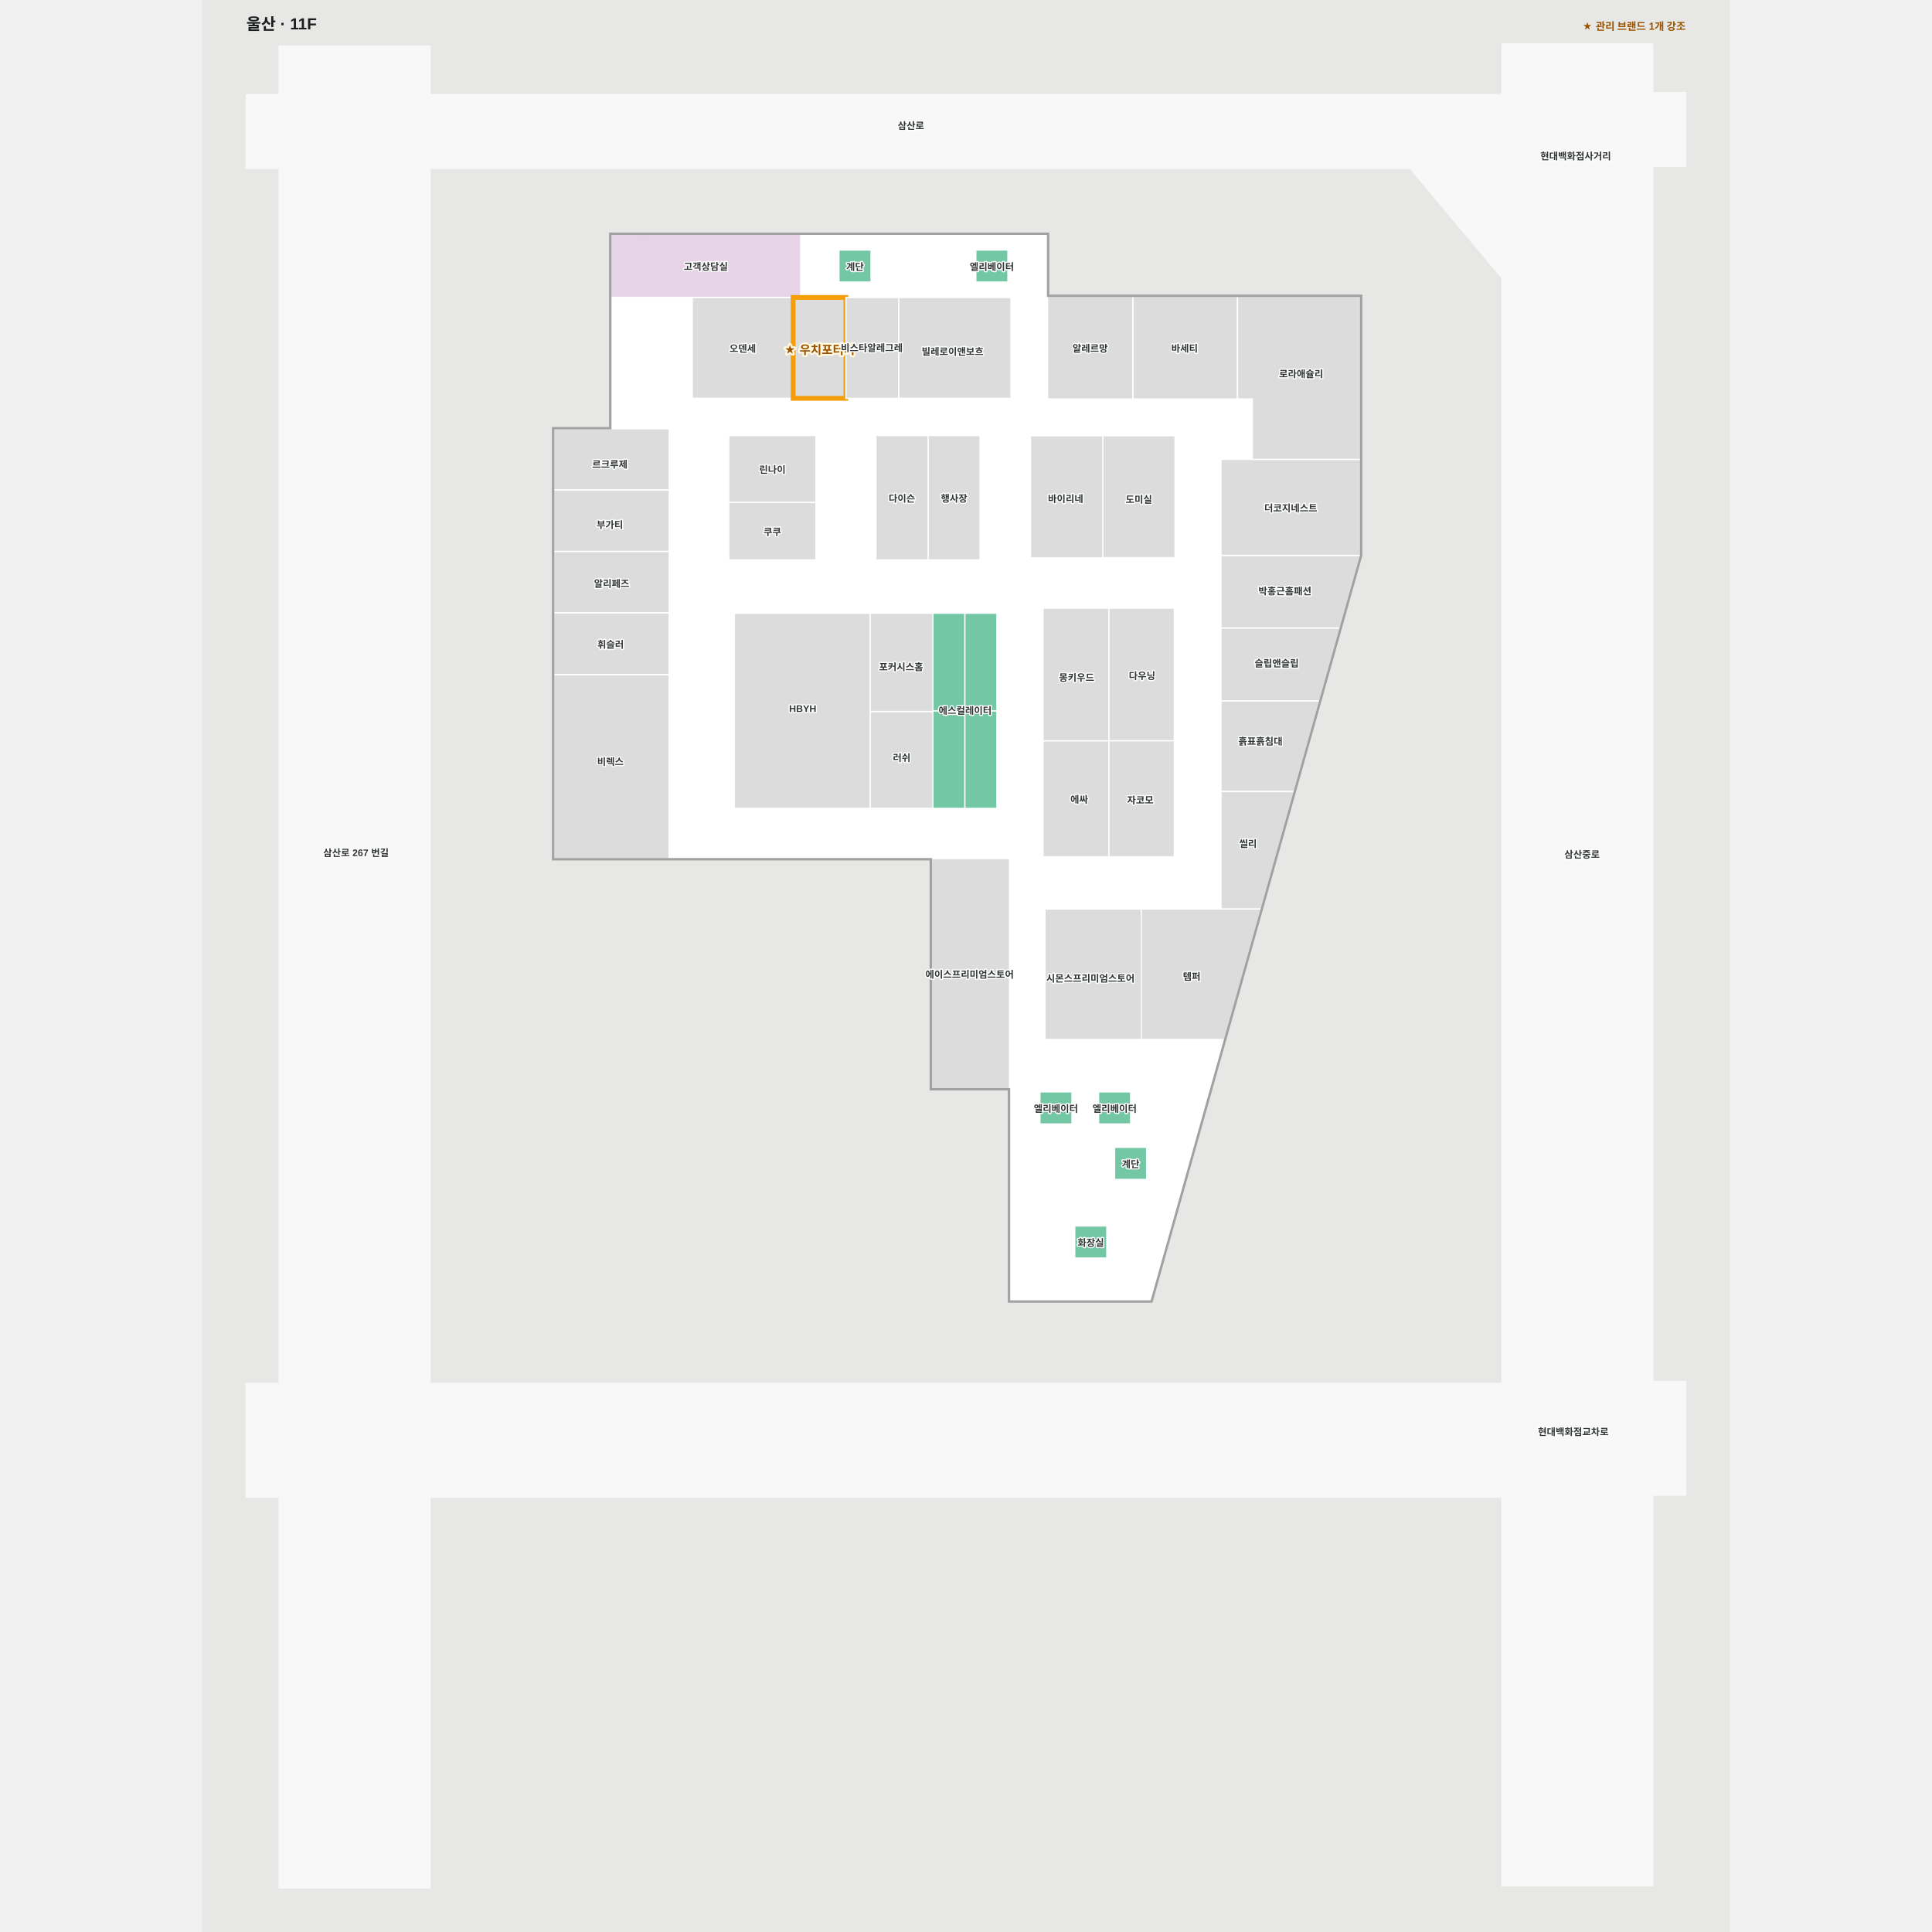
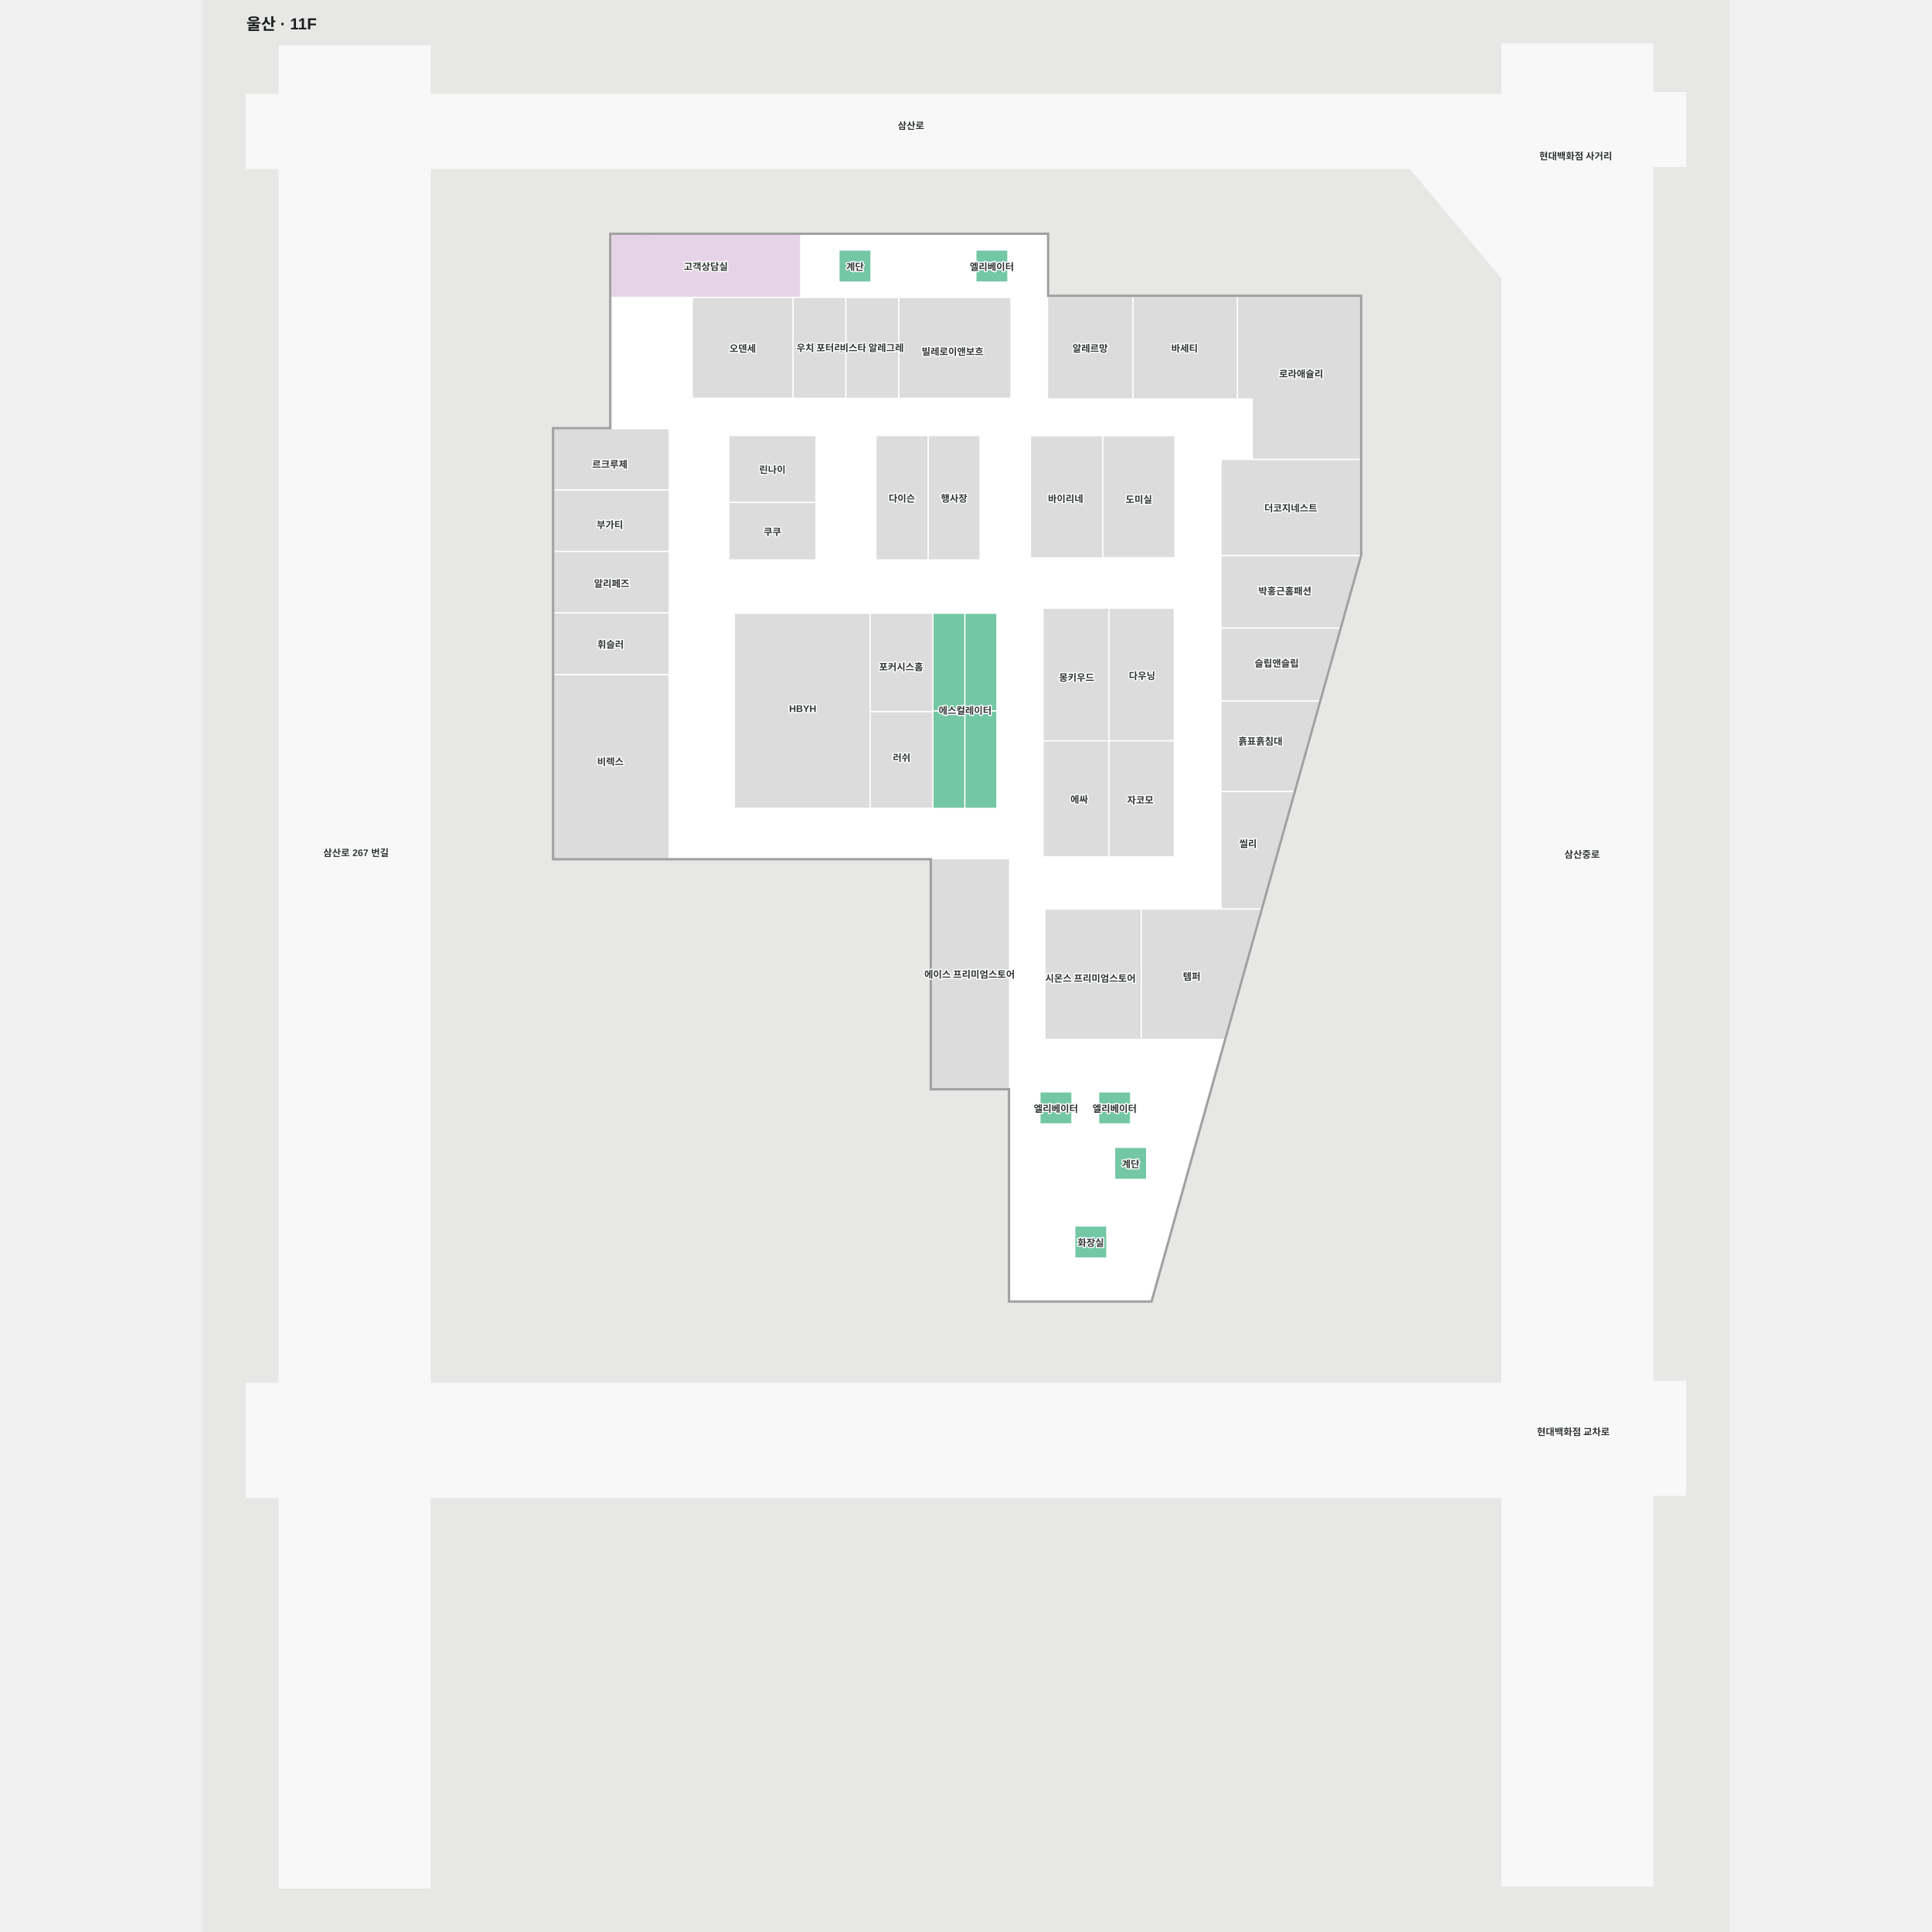
<svg xmlns="http://www.w3.org/2000/svg" viewBox="-51.97 -55 1907.329 2412.472" width="1200" height="1200" role="img" aria-labelledby="title desc">
  <rect x="-51.97" y="-55" width="1907.329" height="2412.472" fill="#e7e8e6" />
  <g>
    <polygon points="1456.37,155.22 1571.01,292.32 1571.01,63.09 232.38,63.09 232.38,2.47 44.12,2.47 44.12,63.09 3.03,63.09 3.03,155.22 44.12,155.22 44.12,1672.50 3.03,1672.50 3.03,1814.59 44.12,1814.59 44.12,2302.47 232.38,2302.47 232.38,1814.59 1571.01,1814.59 1571.01,1672.50 232.38,1672.50 232.38,155.22" fill="#f8f8f8" fill-opacity="1" stroke="#f8f8f8" stroke-width="1.5" />
    <polygon points="1800.36,152.75 1800.36,60.62 1759.27,60.62 1759.27,0.00 1571.01,0.00 1571.01,2300.00 1759.27,2300.00 1759.27,1812.12 1800.36,1812.12 1800.36,1670.03 1759.27,1670.03 1759.27,152.75" fill="#f8f8f8" fill-opacity="1" stroke="#f8f8f8" stroke-width="1.5" />
    <polygon points="1003.49,237.62 458.26,237.64 458.26,480.43 386.89,480.43 386.89,1017.16 858.50,1017.16 858.50,1304.43 956.13,1304.43 956.13,1569.47 1132.83,1569.47 1394.34,638.48 1394.34,315.10 1003.49,315.10" fill="#ffffff" fill-opacity="1" stroke="#ffffff" stroke-width="1.5" />
  </g>
  <g>
    <polygon points="531.00,787.29 457.50,787.29 386.89,787.29 386.89,1017.09 531.00,1017.09" fill="#dcdcdc" fill-opacity="1" stroke="#ffffff" stroke-width="1.5" />
    <polygon points="956.13,1017.16 858.50,1017.16 858.50,1304.43 956.13,1304.43" fill="#dcdcdc" fill-opacity="1" stroke="#ffffff" stroke-width="1.5" />
    <polygon points="531.14,633.51 457.57,633.51 386.89,633.51 386.89,710.35 531.14,710.35" fill="#dcdcdc" fill-opacity="1" stroke="#ffffff" stroke-width="1.5" />
    <polygon points="531.14,556.58 457.57,556.58 386.89,556.58 386.89,633.51 531.14,633.51" fill="#dcdcdc" fill-opacity="1" stroke="#ffffff" stroke-width="1.5" />
    <polygon points="531.14,480.43 457.57,480.43 386.89,480.43 386.89,556.58 531.14,556.58" fill="#dcdcdc" fill-opacity="1" stroke="#ffffff" stroke-width="1.5" />
    <polygon points="919.25,644.10 854.40,644.10 854.40,488.85 919.25,488.85" fill="#dcdcdc" fill-opacity="1" stroke="#ffffff" stroke-width="1.5" />
    <polygon points="854.40,644.10 789.24,644.10 789.24,488.85 854.40,488.85" fill="#dcdcdc" fill-opacity="1" stroke="#ffffff" stroke-width="1.5" />
    <polygon points="1162.67,489.10 1072.47,489.10 1072.47,641.31 1162.67,641.31" fill="#dcdcdc" fill-opacity="1" stroke="#ffffff" stroke-width="1.5" />
    <polygon points="1072.47,489.10 982.26,489.10 982.26,641.59 1072.47,641.59" fill="#dcdcdc" fill-opacity="1" stroke="#ffffff" stroke-width="1.5" />
    <polygon points="714.35,644.10 605.53,644.10 605.53,572.22 714.35,572.22" fill="#dcdcdc" fill-opacity="1" stroke="#ffffff" stroke-width="1.5" />
    <polygon points="714.35,572.22 605.53,572.22 605.53,488.85 714.35,488.85" fill="#dcdcdc" fill-opacity="1" stroke="#ffffff" stroke-width="1.5" />
    <polygon points="957.80,316.50 817.65,316.50 817.65,442.30 957.80,442.30" fill="#dcdcdc" fill-opacity="1" stroke="#ffffff" stroke-width="1.5" />
    <polygon points="685.82,316.34 559.86,316.34 559.86,442.30 685.82,442.30" fill="#dcdcdc" fill-opacity="1" stroke="#ffffff" stroke-width="1.5" />
    <polygon points="1109.99,315.10 1109.99,443.19 1240.74,443.19 1240.74,315.10" fill="#dcdcdc" fill-opacity="1" stroke="#ffffff" stroke-width="1.5" />
    <polygon points="1003.49,315.10 1003.49,443.19 1109.99,443.19 1109.99,315.10" fill="#dcdcdc" fill-opacity="1" stroke="#ffffff" stroke-width="1.5" />
    <polygon points="1220.17,820.42 1343.23,820.42 1368.88,729.12 1220.17,729.12" fill="#dcdcdc" fill-opacity="1" stroke="#ffffff" stroke-width="1.5" />
    <polygon points="1220.17,638.48 1220.17,729.12 1368.88,729.12 1394.34,638.48" fill="#dcdcdc" fill-opacity="1" stroke="#ffffff" stroke-width="1.5" />
    <polygon points="1394.34,518.62 1220.17,518.62 1220.17,638.48 1394.34,638.48" fill="#dcdcdc" fill-opacity="1" stroke="#ffffff" stroke-width="1.5" />
    <polygon points="1220.17,933.41 1311.50,933.41 1343.23,820.42 1220.17,820.42" fill="#dcdcdc" fill-opacity="1" stroke="#ffffff" stroke-width="1.5" />
    <polygon points="860.38,832.56 860.38,954.38 900.32,954.38 900.32,832.56" fill="#73c7a4" fill-opacity="1" stroke="#ffffff" stroke-width="1.5" />
    <polygon points="940.26,832.56 900.32,832.56 900.32,954.38 940.26,954.38" fill="#73c7a4" fill-opacity="1" stroke="#ffffff" stroke-width="1.5" />
    <polygon points="900.32,710.75 860.38,710.75 860.38,832.56 900.32,832.56" fill="#73c7a4" fill-opacity="1" stroke="#ffffff" stroke-width="1.5" />
    <polygon points="940.26,832.56 940.26,710.75 900.32,710.75 900.32,832.56" fill="#73c7a4" fill-opacity="1" stroke="#ffffff" stroke-width="1.5" />
    <polygon points="1127.27,1417.67 1087.27,1417.67 1087.27,1377.67 1127.27,1377.67" fill="#73c7a4" fill-opacity="1" stroke="#ffffff" stroke-width="1.5" />
    <polygon points="783.08,297.22 743.08,297.22 743.08,257.22 783.08,257.22" fill="#73c7a4" fill-opacity="1" stroke="#ffffff" stroke-width="1.5" />
    <polygon points="1033.99,1348.43 993.99,1348.43 993.99,1308.43 1033.99,1308.43" fill="#73c7a4" fill-opacity="1" stroke="#ffffff" stroke-width="1.5" />
    <polygon points="1107.27,1348.43 1067.27,1348.43 1067.27,1308.43 1107.27,1308.43" fill="#73c7a4" fill-opacity="1" stroke="#ffffff" stroke-width="1.5" />
    <polygon points="954.00,297.22 914.00,297.22 914.00,257.22 954.00,257.22" fill="#73c7a4" fill-opacity="1" stroke="#ffffff" stroke-width="1.5" />
    <polygon points="1077.51,1515.87 1037.51,1515.87 1037.51,1475.87 1077.51,1475.87" fill="#73c7a4" fill-opacity="1" stroke="#ffffff" stroke-width="1.5" />
    <polygon points="462.05,241.09 462.05,253.36 474.62,253.36 474.62,241.09" fill="#73c7a4" fill-opacity="1" stroke="#ffffff" stroke-width="1.5" />
    <polygon points="477.69,241.39 477.69,253.36 490.27,253.36 490.27,241.39" fill="#73c7a4" fill-opacity="1" stroke="#ffffff" stroke-width="1.5" />
    <polygon points="860.39,954.20 782.01,954.20 782.01,833.42 860.39,833.42" fill="#dcdcdc" fill-opacity="1" stroke="#ffffff" stroke-width="1.5" />
    <polygon points="695.29,237.63 458.26,237.64 458.26,316.34 695.29,316.34" fill="#e7d3e7" fill-opacity="1" stroke="#ffffff" stroke-width="1.5" />
    <polygon points="782.01,710.75 860.39,710.75 860.39,833.42 782.01,833.42" fill="#dcdcdc" fill-opacity="1" stroke="#ffffff" stroke-width="1.5" />
    <polygon points="997.91,704.45 997.91,870.12 1080.21,870.12 1080.21,704.45" fill="#dcdcdc" fill-opacity="1" stroke="#ffffff" stroke-width="1.5" />
    <polygon points="1161.77,704.45 1080.21,704.45 1080.21,870.06 1161.77,870.06" fill="#dcdcdc" fill-opacity="1" stroke="#ffffff" stroke-width="1.5" />
    <polygon points="1220.17,1080.10 1270.29,1080.10 1311.50,933.41 1220.17,933.41" fill="#dcdcdc" fill-opacity="1" stroke="#ffffff" stroke-width="1.5" />
    <polygon points="1000.33,1080.10 1000.33,1242.98 1120.54,1242.98 1120.54,1080.10" fill="#dcdcdc" fill-opacity="1" stroke="#ffffff" stroke-width="1.5" />
    <polygon points="1120.54,1080.10 1120.54,1242.98 1224.54,1242.98 1270.29,1080.10 1220.17,1080.10" fill="#dcdcdc" fill-opacity="1" stroke="#ffffff" stroke-width="1.5" />
    <polygon points="1080.21,1014.86 997.91,1014.86 997.91,870.12 1080.21,870.12" fill="#dcdcdc" fill-opacity="1" stroke="#ffffff" stroke-width="1.5" />
    <polygon points="612.44,954.28 782.01,954.28 782.01,710.82 612.44,710.82" fill="#dcdcdc" fill-opacity="1" stroke="#ffffff" stroke-width="1.5" />
    <polygon points="1161.77,870.06 1080.21,870.06 1080.21,1014.86 1161.77,1014.86" fill="#dcdcdc" fill-opacity="1" stroke="#ffffff" stroke-width="1.5" />
    <polygon points="1240.74,315.10 1240.74,443.19 1259.20,443.19 1259.20,518.62 1394.34,518.62 1394.34,315.10" fill="#dcdcdc" fill-opacity="1" stroke="#ffffff" stroke-width="1.5" />
    <polygon points="531.00,710.35 457.46,710.35 386.81,710.35 386.81,787.28 531.00,787.28" fill="#dcdcdc" fill-opacity="1" stroke="#ffffff" stroke-width="1.5" />
    <polygon points="1004.99,313.60 1004.99,236.12 456.76,236.14 456.76,421.03 458.26,421.03 458.26,237.64 1003.49,237.62 1003.49,315.10 1394.34,315.10 1394.34,638.48 1132.83,1569.47 956.13,1569.47 956.13,1304.43 858.50,1304.43 858.50,1017.16 386.89,1017.16 386.89,480.43 458.26,480.43 458.26,421.03 456.76,421.03 456.76,478.93 385.39,478.93 385.39,1018.66 857.00,1018.66 857.00,1305.93 954.63,1305.93 954.63,1570.97 1133.96,1570.97 1395.84,638.69 1395.84,313.60" fill="#a1a1a1" fill-opacity="1" stroke="#a1a1a1" stroke-width="1.5" />
-     <polygon points="751.75,316.43 685.82,316.43 685.82,442.39 751.75,442.39" fill="#dcdcdc" fill-opacity="1" stroke="#f59e0b" stroke-width="6" data-managed-brands="POTTERY" />
+     <polygon points="751.75,316.43 685.82,316.43 685.82,442.39 751.75,442.39" fill="#dcdcdc" fill-opacity="1" stroke="#ffffff" stroke-width="1.5" />
    <polygon points="817.68,316.53 751.75,316.53 751.75,442.49 817.68,442.49" fill="#dcdcdc" fill-opacity="1" stroke="#ffffff" stroke-width="1.5" />
  </g>
  <g font-family="Arial, 'Noto Sans KR', sans-serif" font-size="12" font-weight="600" fill="#303633" stroke="#fff" stroke-width="3" paint-order="stroke" stroke-linejoin="round">
    <text x="456.948" y="599.419" text-anchor="middle" dominant-baseline="central">부가티</text>
    <text x="659.938" y="608.16" text-anchor="middle" dominant-baseline="central">쿠쿠</text>
    <text x="659.938" y="530.535" text-anchor="middle" dominant-baseline="central">린나이</text>
    <text x="622.842" y="379.319" text-anchor="middle" dominant-baseline="central">오덴세</text>
-     <text x="718.981" y="378.484" text-anchor="middle" dominant-baseline="central" class="managed-brand">★ 우치
- 포터리</text>
-     <text x="784.033" y="378.476" text-anchor="middle" dominant-baseline="central">비스타
- 알레그레</text>
+     <text x="718.981" y="378.484" text-anchor="middle" dominant-baseline="central">우치 포터리</text>
+     <text x="784.033" y="378.476" text-anchor="middle" dominant-baseline="central">비스타 알레그레</text>
    <text x="821.662" y="566.477" text-anchor="middle" dominant-baseline="central">다이슨</text>
    <text x="886.827" y="566.477" text-anchor="middle" dominant-baseline="central">행사장</text>
-     <text x="906.173" y="1160.838" text-anchor="middle" dominant-baseline="central">에이스
- 프리미엄스토어</text>
-     <text x="1057.065" y="1165.757" text-anchor="middle" dominant-baseline="central">시몬스
- 프리미엄스토어</text>
+     <text x="906.173" y="1160.838" text-anchor="middle" dominant-baseline="central">에이스 프리미엄스토어</text>
+     <text x="1057.065" y="1165.757" text-anchor="middle" dominant-baseline="central">시몬스 프리미엄스토어</text>
    <text x="1043.052" y="942.404" text-anchor="middle" dominant-baseline="central">에싸</text>
    <text x="1039.842" y="790.18" text-anchor="middle" dominant-baseline="central">몽키우드</text>
    <text x="1121.578" y="787.989" text-anchor="middle" dominant-baseline="central">다우닝</text>
    <text x="1253.841" y="997.612" text-anchor="middle" dominant-baseline="central">씰리</text>
    <text x="1289.662" y="772.338" text-anchor="middle" dominant-baseline="central">슬립앤슬립</text>
    <text x="1299.962" y="682.178" text-anchor="middle" dominant-baseline="central">박홍근홈패션</text>
    <text x="1307.255" y="578.547" text-anchor="middle" dominant-baseline="central">더코지네스트</text>
    <text x="1320.169" y="410.944" text-anchor="middle" dominant-baseline="central">로라애슐리</text>
    <text x="1026.066" y="566.888" text-anchor="middle" dominant-baseline="central">바이리네</text>
    <text x="1056.739" y="379.147" text-anchor="middle" dominant-baseline="central">알레르망</text>
    <text x="1174.617" y="379.147" text-anchor="middle" dominant-baseline="central">바세티</text>
-     <text x="1663" y="139" text-anchor="middle" dominant-baseline="central">현대백화점
- 사거리</text>
+     <text x="1663" y="139" text-anchor="middle" dominant-baseline="central">현대백화점 사거리</text>
    <text x="140" y="1008.97" text-anchor="middle" dominant-baseline="central">삼산로 267 번길</text>
    <text x="1671" y="1011" text-anchor="middle" dominant-baseline="central">삼산중로</text>
-     <text x="1660" y="1732" text-anchor="middle" dominant-baseline="central">현대백화점
- 교차로</text>
+     <text x="1660" y="1732" text-anchor="middle" dominant-baseline="central">현대백화점 교차로</text>
    <text x="833" y="101" text-anchor="middle" dominant-baseline="central">삼산로</text>
    <text x="1183.531" y="1163.522" text-anchor="middle" dominant-baseline="central">템퍼</text>
    <text x="697.812" y="829.882" text-anchor="middle" dominant-baseline="central">HBYH</text>
    <text x="821.384" y="890.303" text-anchor="middle" dominant-baseline="central">러쉬</text>
    <text x="820.619" y="776.892" text-anchor="middle" dominant-baseline="central">포커시스홈</text>
    <text x="456.95" y="523.94" text-anchor="middle" dominant-baseline="central">르크루제</text>
    <text x="459.261" y="672.842" text-anchor="middle" dominant-baseline="central">알리페즈</text>
    <text x="457.885" y="748.867" text-anchor="middle" dominant-baseline="central">휘슬러</text>
    <text x="457.675" y="895.216" text-anchor="middle" dominant-baseline="central">비렉스</text>
    <text x="1269.291" y="869.76" text-anchor="middle" dominant-baseline="central">흙표흙침대</text>
    <text x="1119.35" y="943.23" text-anchor="middle" dominant-baseline="central">자코모</text>
    <text x="763.08" y="277.22" text-anchor="middle" dominant-baseline="central">계단</text>
    <text x="934" y="277.22" text-anchor="middle" dominant-baseline="central">엘리베이터</text>
    <text x="900.614" y="831.336" text-anchor="middle" dominant-baseline="central">에스컬레이터</text>
    <text x="1013.993" y="1328.428" text-anchor="middle" dominant-baseline="central">엘리베이터</text>
    <text x="1087.269" y="1328.428" text-anchor="middle" dominant-baseline="central">엘리베이터</text>
    <text x="1107.269" y="1397.67" text-anchor="middle" dominant-baseline="central">계단</text>
    <text x="1057.507" y="1495.871" text-anchor="middle" dominant-baseline="central">화장실</text>
    <text x="576.773" y="276.985" text-anchor="middle" dominant-baseline="central">고객상담실</text>
    <text x="884.984" y="383.144" text-anchor="middle" dominant-baseline="central">빌레로이앤보흐</text>
    <text x="1117.568" y="567.812" text-anchor="middle" dominant-baseline="central">도미실</text>
  </g>
-   <style>.managed-brand { fill:#9a5300; font-size:15px; font-weight:800; stroke:#fff7df; stroke-width:5; }</style>
  <text x="3.03" y="-18" font-family="Arial, 'Noto Sans KR', sans-serif" font-size="20" font-weight="700" fill="#1a1f1d">울산 · 11F</text>
-   <text x="1800.359" y="-18" text-anchor="end" font-family="Arial, 'Noto Sans KR', sans-serif" font-size="13" font-weight="700" fill="#9a5300">★ 관리 브랜드 1개 강조</text>
</svg>
